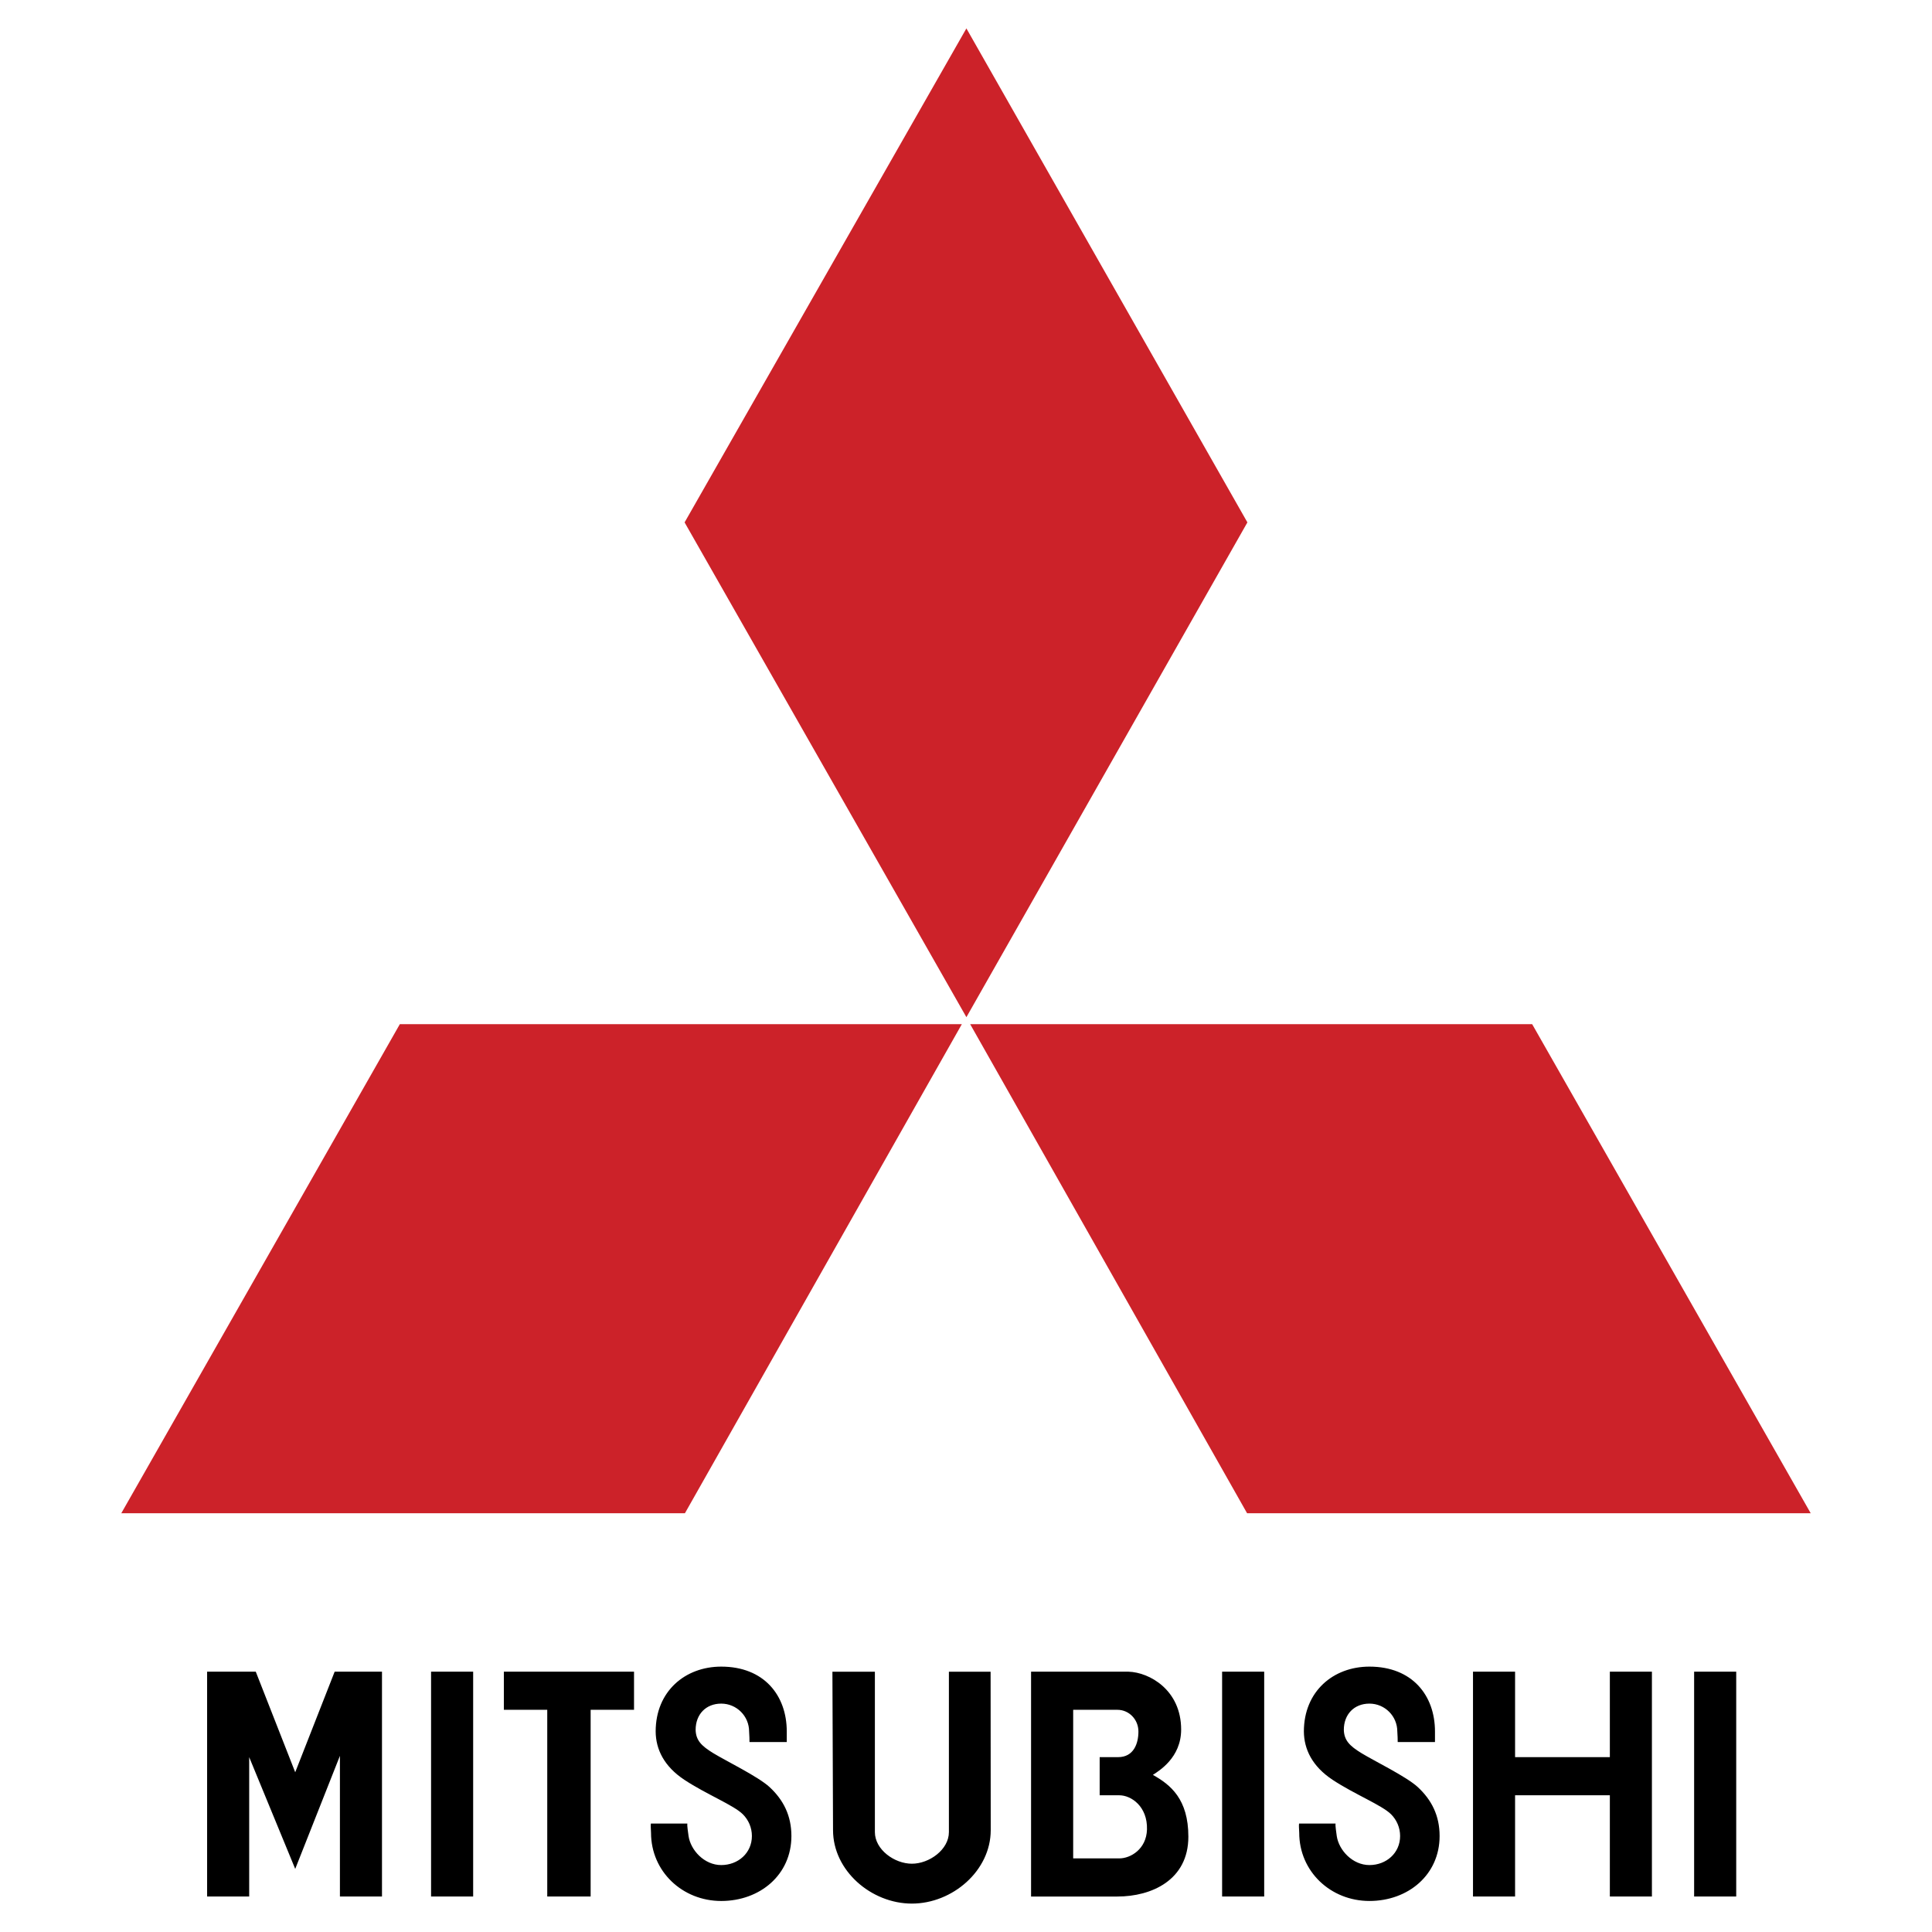
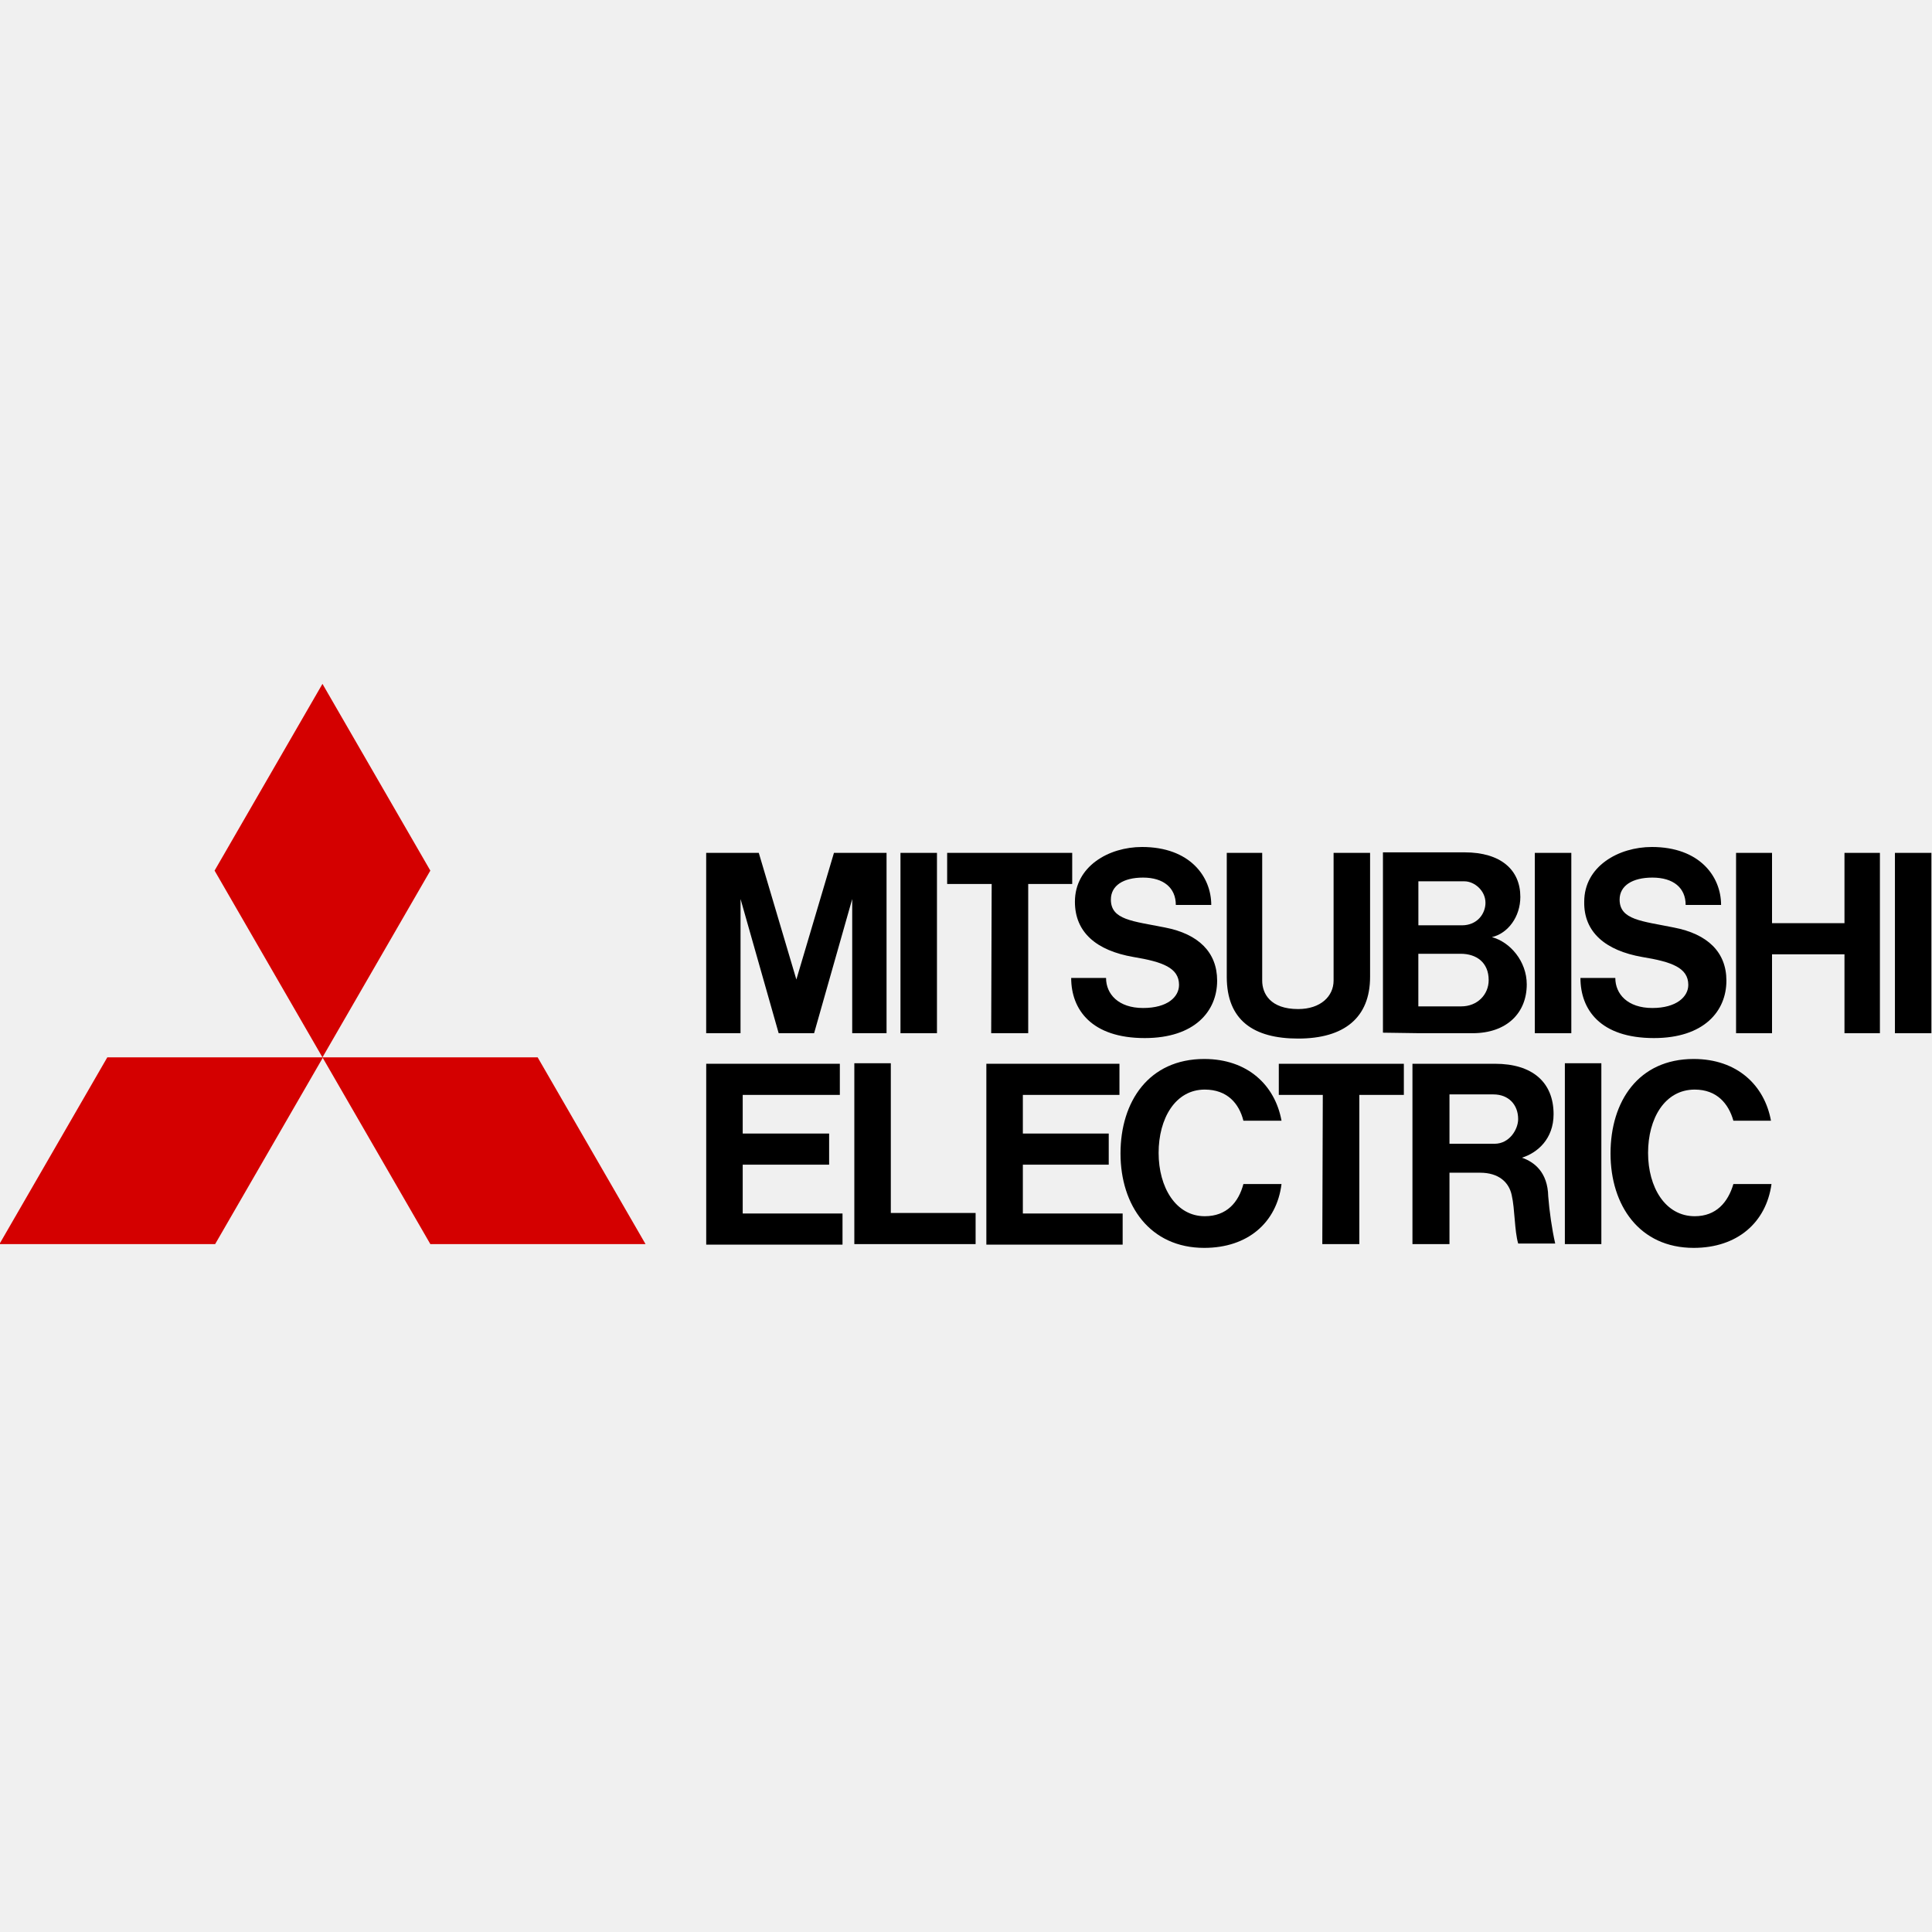
- <svg xmlns="http://www.w3.org/2000/svg" width="800px" height="800px" viewBox="0 0 192.756 192.756">
-   <g fill-rule="evenodd" clip-rule="evenodd">
-     <path fill="#ffffff" d="M0 0h192.756v192.756H0V0z" />
-     <path fill="#cc2229" d="M95.964 102.18H39.893L12.1 150.979h56.233l27.631-48.799zM124.453 52.119L96.418 2.835 68.302 52.119l28.116 49.365 28.035-49.365zM124.424 150.979h56.232l-27.793-48.799H96.792l27.632 48.799z" />
-     <path d="M121.93 189.216h4.199v-22.432h-4.199v22.432zM169.023 189.216h4.2v-22.432h-4.2v22.432zM43.008 189.216h4.199v-22.432h-4.199v22.432zM63.257 166.784H50.27v3.804h4.329v18.628h4.329v-18.628h4.329v-3.804zM160.615 175.311h-9.455v-8.527h-4.199v22.432h4.199v-10.101h9.455v10.101h4.197v-22.432h-4.197v8.527zM29.454 176.819l-3.936-10.035h-4.854v22.432h4.198v-13.905l4.592 11.15 4.46-11.281v14.036h4.197v-22.432h-4.722l-3.935 10.035zM98.832 166.786h-4.16v16.004c0 1.742-1.951 3.153-3.693 3.153-1.741 0-3.692-1.411-3.692-3.153v-16.004H83.05l.062 15.808c0 4.047 3.819 7.328 7.866 7.328 4.048 0 7.867-3.281 7.867-7.328l-.013-15.808zM115.023 177.082c.59-.394 2.82-1.706 2.82-4.525 0-3.937-3.148-5.707-5.248-5.772h-9.725v22.432h8.609c3.412 0 7.084-1.64 7.084-5.969.001-3.739-1.768-5.183-3.54-6.166zm-3.345 8.33h-4.607v-14.824h4.41c1.182 0 2.1.984 2.1 2.165s-.459 2.558-2.033 2.558h-1.834v3.805h1.965c1.182 0 2.82 1.115 2.756 3.41-.058 1.967-1.642 2.886-2.757 2.886zM64.938 181.936c-.033.229 0 .492.015.918 0 3.868 3.135 6.807 7.003 6.807 3.868 0 7.003-2.61 7.003-6.479 0-2.035-.797-3.607-2.182-4.887-1.131-1.044-4.353-2.61-5.608-3.378-1.181-.722-1.738-1.278-1.766-2.328 0-1.537 1.016-2.619 2.553-2.619a2.783 2.783 0 0 1 2.783 2.783c.028.394.038.787.038 1.049h3.719v-1.049c0-3.611-2.276-6.474-6.54-6.474-3.611 0-6.54 2.473-6.54 6.474.013 1.771.833 3.476 2.867 4.821 2.185 1.444 4.919 2.524 5.837 3.443.554.554.897 1.319.897 2.164 0 1.69-1.371 2.897-3.062 2.897s-3.05-1.487-3.258-2.897c-.044-.36-.153-.983-.12-1.246h-3.639v.001zM135.842 174.917c-1.182-.722-1.738-1.278-1.768-2.328 0-1.537 1.018-2.619 2.555-2.619a2.783 2.783 0 0 1 2.781 2.783c.029.394.039.787.039 1.049h3.719v-1.049c0-3.611-2.277-6.474-6.539-6.474-3.613 0-6.541 2.473-6.541 6.474.014 1.771.834 3.476 2.867 4.821 2.186 1.444 4.92 2.524 5.838 3.443.553.554.896 1.319.896 2.164 0 1.69-1.371 2.897-3.061 2.897-1.691 0-3.051-1.487-3.26-2.897-.043-.36-.152-.983-.119-1.246h-3.641c-.033.229 0 .492.016.918 0 3.868 3.135 6.807 7.004 6.807 3.867 0 7.002-2.61 7.002-6.479 0-2.035-.797-3.607-2.182-4.887-1.13-1.043-4.352-2.609-5.606-3.377z" />
+ <svg xmlns="http://www.w3.org/2000/svg" version="1.1" id="Layer_1" x="0px" y="0px" viewBox="0 0 512 512" style="enable-background:new 0 0 512 512;" xml:space="preserve">
+   <style type="text/css">
+ 	.st0{fill:#D40000;}
+ </style>
+   <g id="layer1" transform="translate(-1194.641,-1344.376)">
+     <g id="g25441" transform="translate(7.086572,7.086332)">
+       <path id="path274" class="st0" d="M1244.57,1666.99h-57.17l28.59-49.49h57.17" />
+       <path id="path276" class="st0" d="M1301.6,1666.99h57.03l-28.59-49.49h-57.03" />
+       <path id="path278" class="st0" d="M1301.6,1568.01l-28.59-49.49l-28.59,49.49l28.59,49.49" />
+       <path id="path280" d="M1384.38,1645.94h22.9v-8.25h-22.9v-10.24h25.74v-8.25h-35.41v47.93h36.12v-8.25h-26.45" />
+       <path id="path282" d="M1383.81,1575.54l10.1,35.56h9.39l10.1-35.56v35.56h9.1v-47.79h-13.94l-9.96,33.56l-9.96-33.56h-13.94v47.79    h9.1" />
+       <path id="path284" d="M1594.3,1611.1h9.67v-47.79h-9.67V1611.1z" />
+       <path id="path286" d="M1602.26,1666.99h9.67v-47.93h-9.67V1666.99z" />
+       <path id="path288" d="M1689.73,1611.1h9.67v-47.79h-9.67V1611.1z" />
+       <path id="path290" d="M1426.19,1611.1h9.67v-47.79h-9.67V1611.1z" />
+       <path id="path292" d="M1676.36,1581.94h-19.2v-18.63h-9.53v47.79h9.53v-20.91h19.2v20.91h9.39v-47.79h-9.39" />
+       <path id="path294" d="M1450.23,1611.1h9.81v-39.54h11.66v-8.25h-33.14v8.25h11.8" />
+       <path id="path296" d="M1537.98,1666.99h9.81v-39.54h11.8v-8.25h-33.14v8.25h11.66" />
+       <path id="path298" d="M1531.58,1612.52c12.23,0,19.06-5.55,19.06-16.36v-32.85h-9.67v33.85c0,4.12-3.41,7.54-9.39,7.54    c-7.4,0-9.53-4.12-9.53-7.54v-33.85h-9.39v32.85C1512.66,1607.69,1519.77,1612.52,1531.58,1612.52" />
+       <path id="path300" d="M1458.62,1645.94h22.76v-8.25h-22.76v-10.24h25.6v-8.25h-35.27v47.93h36.12v-8.25h-26.45" />
+       <path id="path302" d="M1575.67,1570.85c2.56,0,5.55,2.42,5.55,5.69c0,2.84-2.13,5.97-6.26,5.97h-11.52v-11.66H1575.67z     M1574.81,1603.99h-11.38v-13.94h11.24c4.12,0,7.4,2.28,7.4,6.97C1582.07,1600.86,1579.08,1603.99,1574.81,1603.99     M1563.86,1611.1h13.94c9.1,0,14.36-5.4,14.36-12.94c0-6.12-4.41-11.24-9.24-12.52c4.27-1,7.54-5.4,7.54-10.67    c0-7.11-5.12-11.8-14.79-11.8h-21.62v47.79l0,0" />
+       <path id="path304" d="M1571.68,1640.4v-13.08h11.66c3.98,0,6.54,2.7,6.54,6.54c0,2.7-2.28,6.54-6.26,6.54H1571.68z     M1590.88,1644.09c4.12-1.28,8.39-4.98,8.39-11.52c0-8.53-5.69-13.37-15.5-13.37h-21.9v47.79h9.81v-18.92h8.11    c4.98,0,7.68,2.56,8.39,5.97c0.85,3.7,0.71,9.39,1.71,12.8h9.81c-0.85-3.7-1.56-8.68-1.85-12.52    C1597.71,1647.93,1594.16,1645.23,1590.88,1644.09" />
+       <path id="path306" d="M1423.63,1619.06h-9.67v47.93h32.14v-8.25h-22.47" />
+       <path id="path308" d="M1487.92,1590.9c7.68,1.28,12.09,2.84,12.09,7.4c0,3.13-2.99,6.12-9.53,6.12c-6.54,0-9.81-3.7-9.81-7.96    h-9.24c0,8.39,5.4,15.93,19.48,15.93c13.23,0,19.2-7.11,19.2-15.22c0-7.54-4.98-12.37-13.8-14.08c-8.53-1.71-14.36-1.99-14.36-7.4    c0-3.7,3.27-5.83,8.53-5.83c5.4,0,8.68,2.7,8.68,7.25h9.39c0-7.54-5.69-15.36-18.35-15.36c-8.82,0-17.78,5.12-17.78,14.51    C1472.41,1584.36,1478.1,1589.2,1487.92,1590.9" />
+       <path id="path310" d="M1622.74,1590.9c7.82,1.28,12.23,2.84,12.23,7.4c0,3.13-3.13,6.12-9.53,6.12c-6.54,0-9.81-3.7-9.81-7.96    h-9.24c0,8.39,5.26,15.93,19.48,15.93c13.23,0,19.2-7.11,19.2-15.22c0-7.54-4.98-12.37-13.94-14.08    c-8.39-1.71-14.36-1.99-14.36-7.4c0-3.7,3.41-5.83,8.68-5.83c5.55,0,8.82,2.7,8.82,7.25h9.39c0-7.54-5.69-15.36-18.35-15.36    c-8.82,0-17.92,5.12-17.92,14.51C1607.24,1584.36,1613.07,1589.2,1622.74,1590.9" />
+       <path id="path312" d="M1506.83,1659.6c-7.68,0-12.23-7.68-12.23-16.78s4.41-16.78,12.23-16.78c5.97,0,9.1,3.7,10.24,8.25h10.1    c-1.71-9.39-8.96-16.36-20.48-16.36c-14.65,0-22.19,11.24-22.19,25.03c0,13.8,7.82,25.03,22.19,25.03    c11.52,0,19.2-6.68,20.48-16.92h-10.1C1515.79,1655.9,1512.66,1659.6,1506.83,1659.6" />
+       <path id="path314" d="M1636.68,1659.6c-7.82,0-12.37-7.68-12.37-16.78s4.41-16.78,12.37-16.78c5.83,0,8.96,3.7,10.24,8.25h9.96    c-1.71-9.39-8.96-16.36-20.48-16.36c-14.65,0-22.04,11.24-22.04,25.03c0,13.8,7.68,25.03,22.04,25.03    c11.52,0,19.2-6.68,20.62-16.92h-10.1C1645.5,1655.9,1642.37,1659.6,1636.68,1659.6" />
+     </g>
  </g>
</svg>
